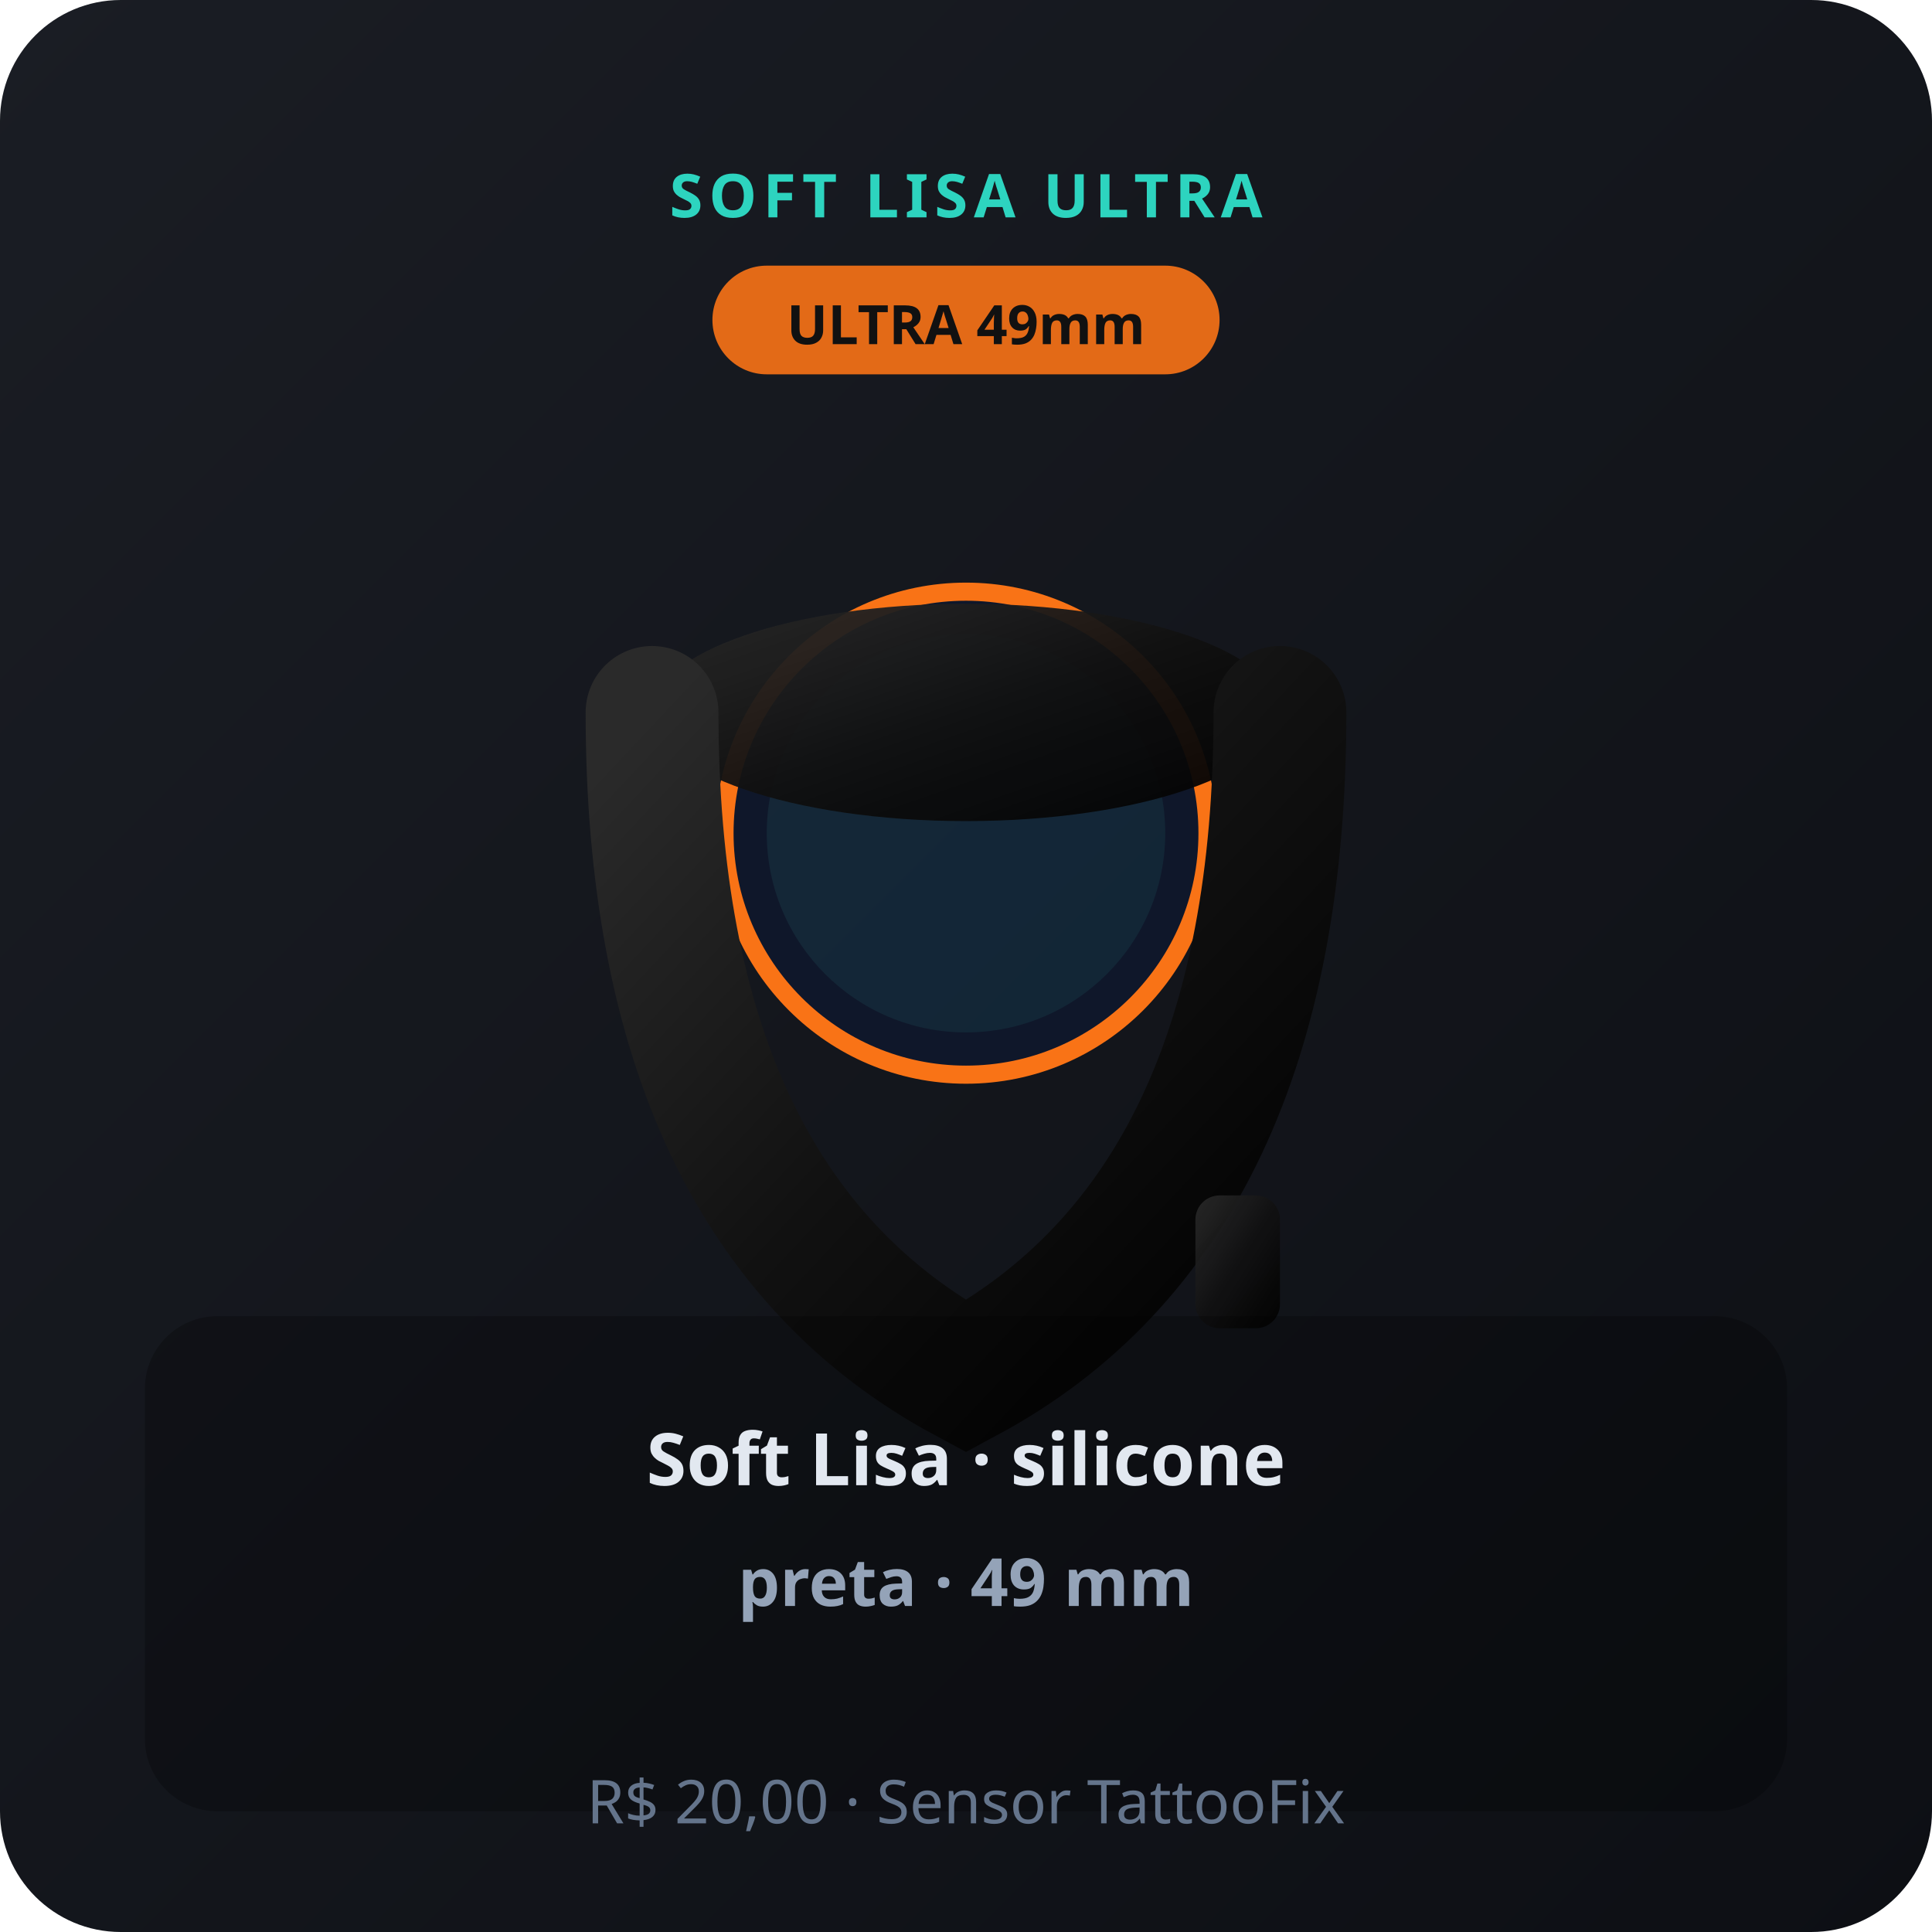
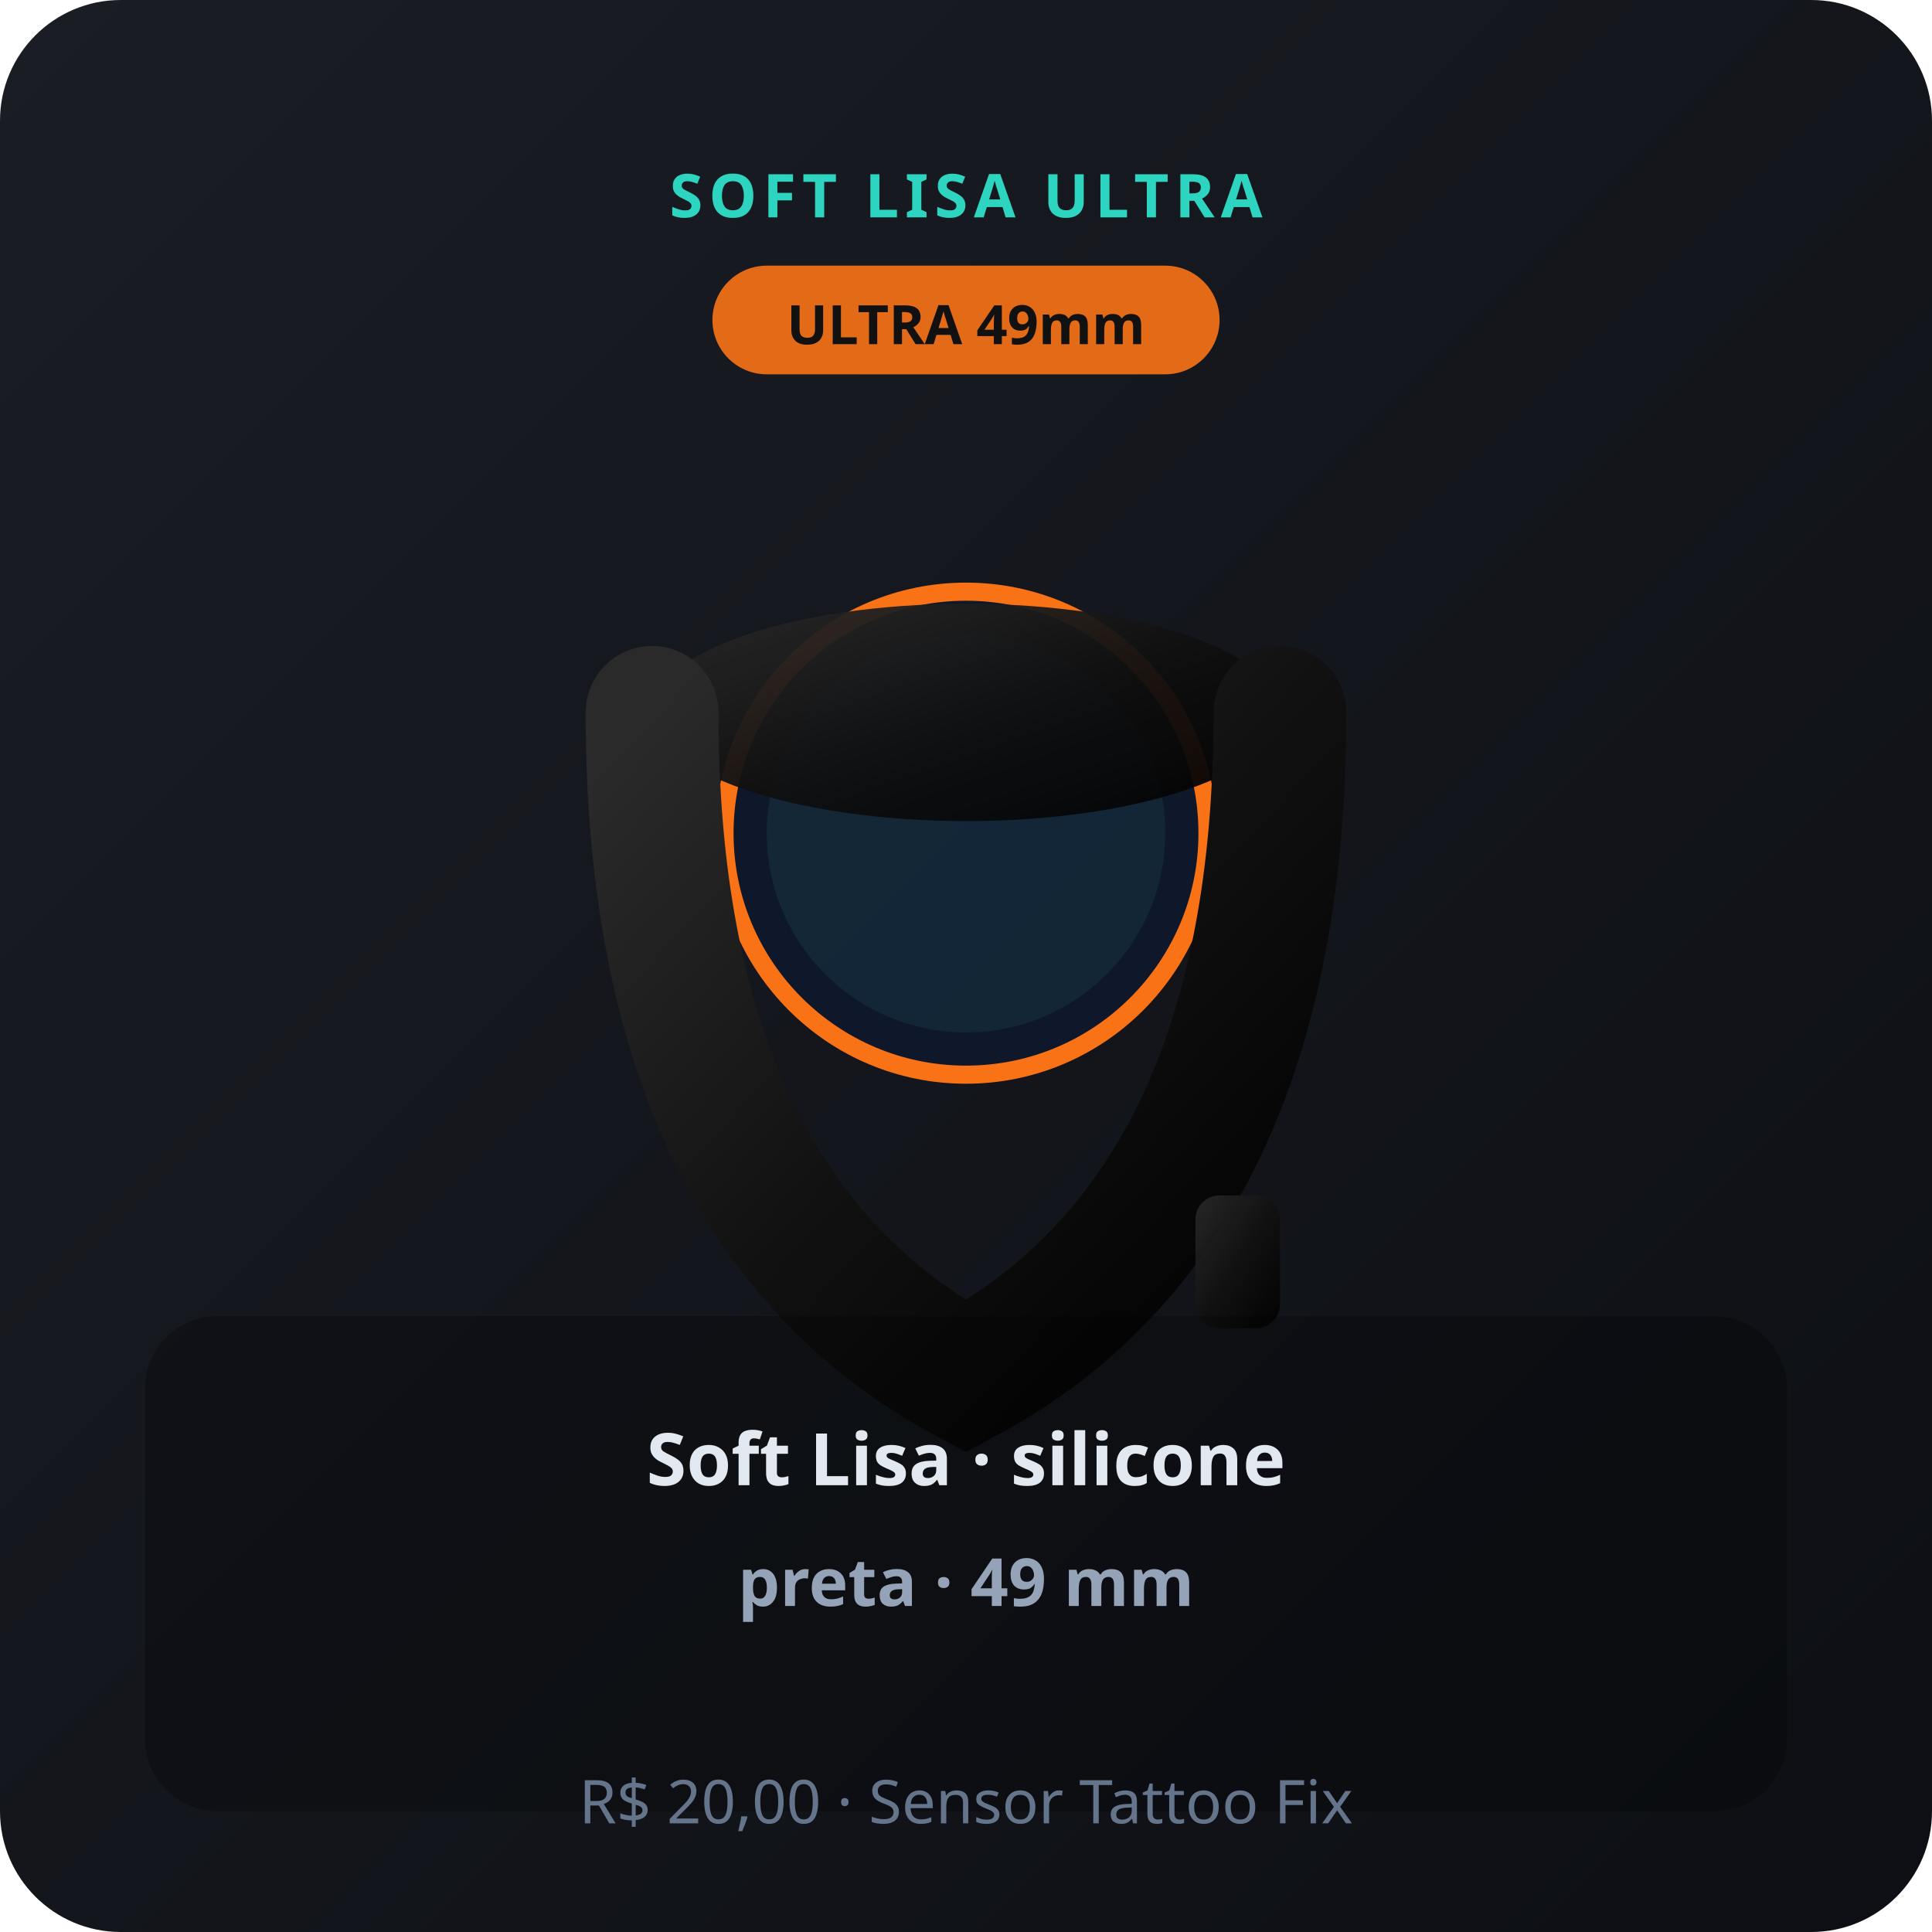
<svg xmlns="http://www.w3.org/2000/svg" viewBox="0 0 320 320" role="img" aria-label="Pulseira de Silicone Soft Lisa Tradicional — preta (49mm)">
  <defs>
    <linearGradient id="bgpulseirasportpretaultra49" x1="0%" y1="0%" x2="100%" y2="100%">
      <stop offset="0%" stop-color="#1a1d24" />
      <stop offset="100%" stop-color="#0d0f14" />
    </linearGradient>
    <linearGradient id="bandpulseirasportpretaultra49" x1="0%" y1="0%" x2="100%" y2="100%">
      <stop offset="0%" stop-color="#2a2a2a" />
      <stop offset="50%" stop-color="#111111" />
      <stop offset="100%" stop-color="#000000" />
    </linearGradient>
    <linearGradient id="accentpulseirasportpretaultra49" x1="0%" y1="0%" x2="100%" y2="100%">
      <stop offset="0%" stop-color="#5eead4" />
      <stop offset="100%" stop-color="#2dd4bf" />
    </linearGradient>
  </defs>
  <rect width="320" height="320" rx="20" fill="url(#bgpulseirasportpretaultra49)" />
  <text x="160" y="36" text-anchor="middle" fill="#2dd4bf" font-family="system-ui,sans-serif" font-size="10" font-weight="700" letter-spacing="1">SOFT LISA ULTRA</text>
  <rect x="118" y="44" width="84" height="18" rx="9" fill="#f97316" opacity="0.9" />
  <text x="160" y="57" text-anchor="middle" fill="#111" font-family="system-ui,sans-serif" font-size="9" font-weight="800">ULTRA 49mm</text>
  <rect x="148" y="108" width="24" height="20" rx="6" fill="#1e293b" stroke="url(#accentpulseirasportpretaultra49)" stroke-width="1.5" />
  <circle cx="160" cy="138" r="40" fill="#0f172a" stroke="#f97316" stroke-width="3" />
  <circle cx="160" cy="138" r="33" fill="url(#accentpulseirasportpretaultra49)" opacity="0.08" />
  <ellipse cx="160" cy="118" rx="52" ry="18" fill="url(#bandpulseirasportpretaultra49)" opacity="0.95" />
  <path d="M108 118 Q108 200 160 228 Q212 200 212 118" fill="none" stroke="url(#bandpulseirasportpretaultra49)" stroke-width="22" stroke-linecap="round" />
  <rect x="198" y="198" width="14" height="22" rx="4" fill="url(#bandpulseirasportpretaultra49)" opacity="0.9" />
  <rect x="24" y="218" width="272" height="82" rx="12" fill="#000" fill-opacity="0.25" />
  <text x="160" y="246" text-anchor="middle" fill="#e2e8f0" font-family="system-ui,sans-serif" font-size="12" font-weight="700">Soft Lisa · silicone</text>
  <text x="160" y="266" text-anchor="middle" fill="#94a3b8" font-family="system-ui,sans-serif" font-size="11" font-weight="600">preta · 49 mm</text>
-   <text x="160" y="302" text-anchor="middle" fill="#64748b" font-family="system-ui,sans-serif" font-size="10">R$ 20,00 · Sensor TattooFix</text>
+   <text x="160" y="302" text-anchor="middle" fill="#64748b" font-family="system-ui,sans-serif" font-size="10">R$ 20,00 · Sensor Tattoo Fix</text>
</svg>
